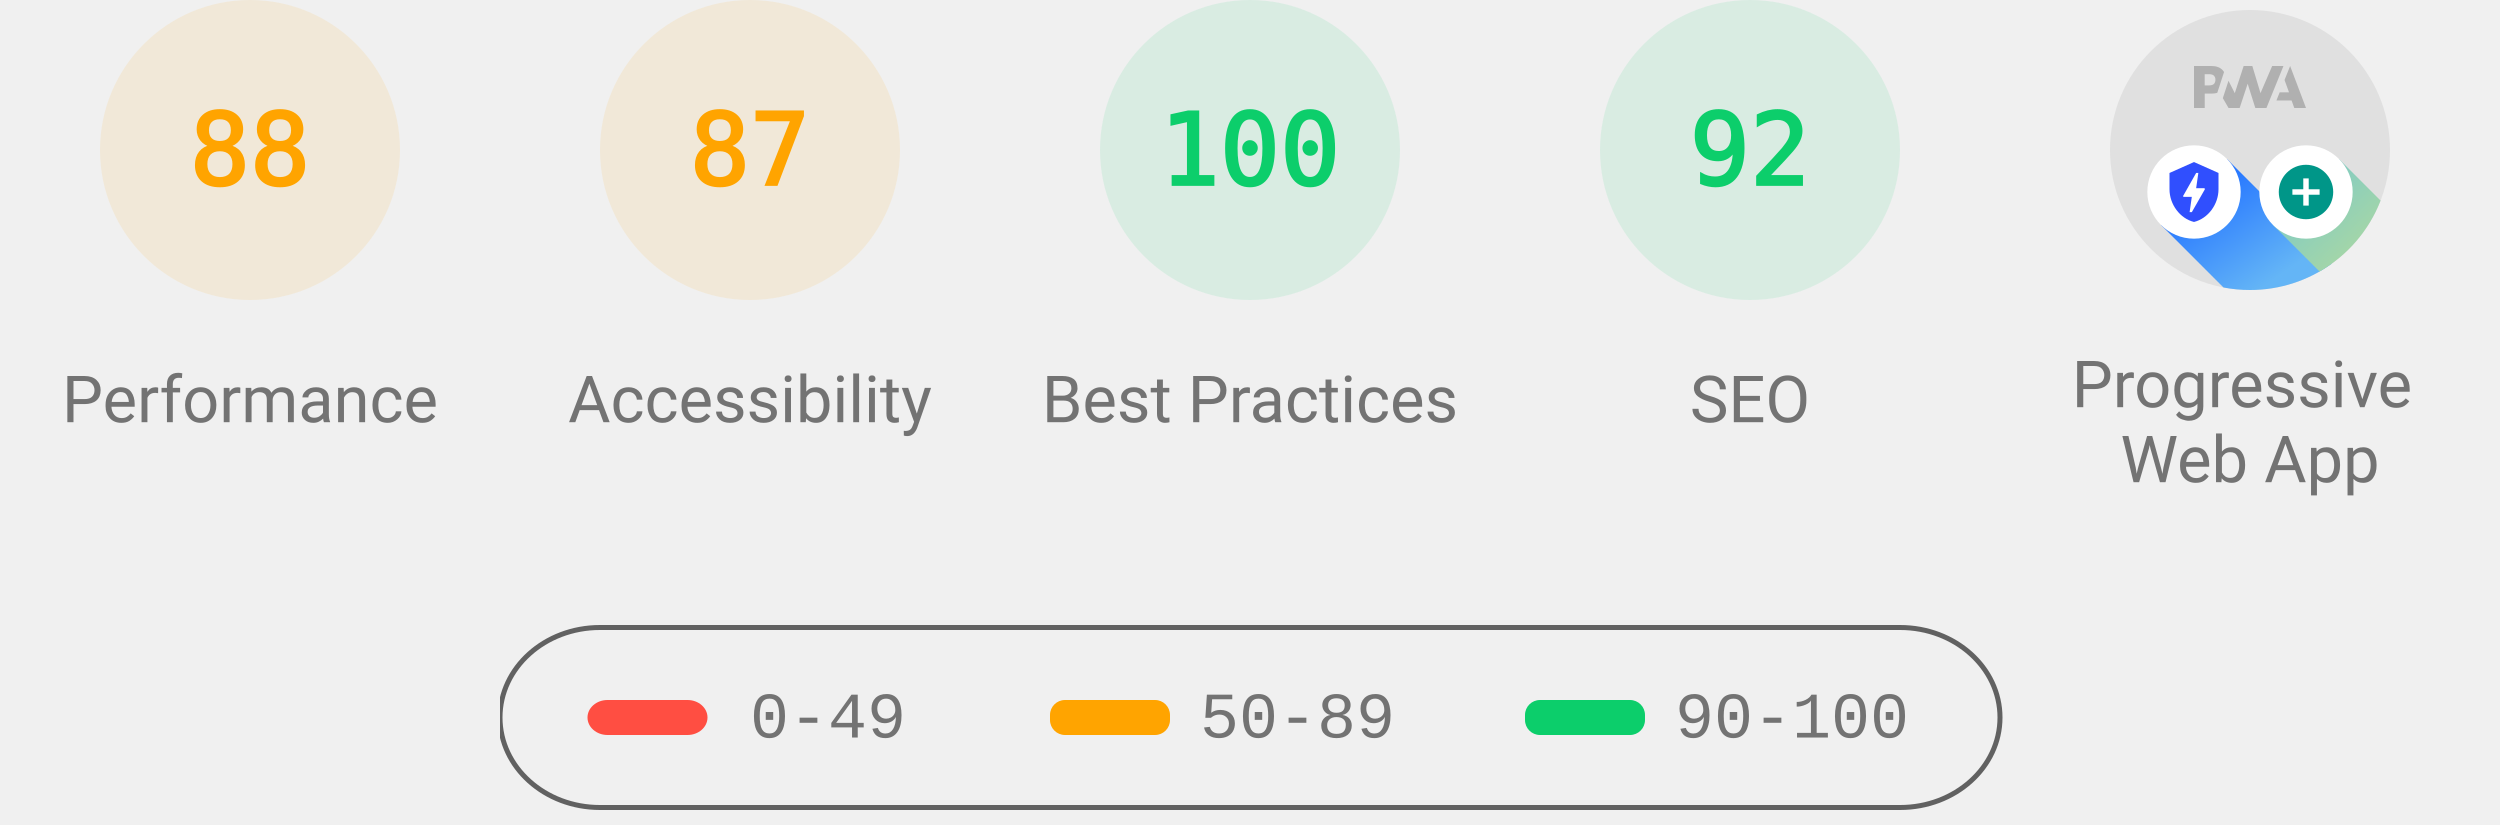
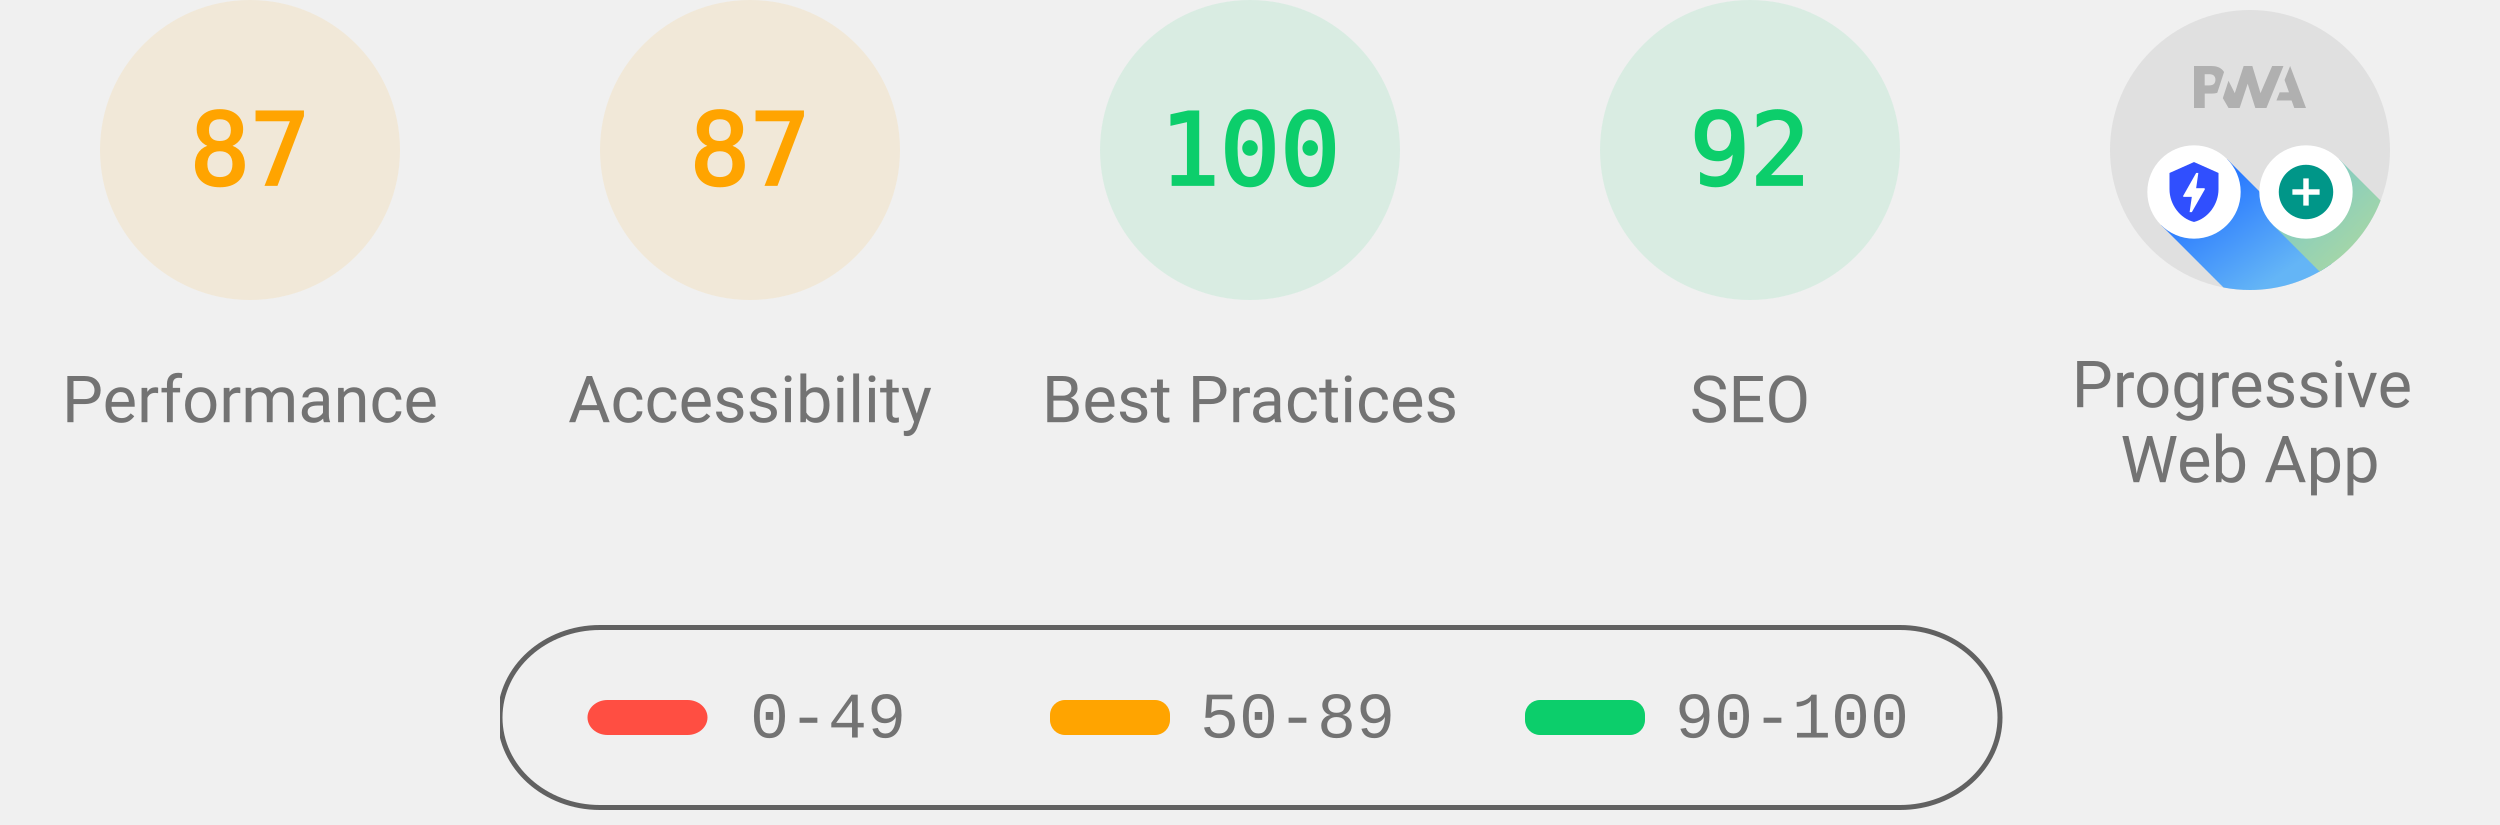
<svg xmlns="http://www.w3.org/2000/svg" class="theme--agnostic" fill="none" width="1000" height="330">
  <style>
			.gauge-base {
				opacity: 0.1
			}

			.gauge-arc {
				fill: none;
				animation-delay: 250ms;
				stroke-linecap: round;
				transform: rotate(-90deg);
				transform-origin: 100px 60px;
				animation: load-gauge 1s ease forwards
			}

			.guage-text {
				font-size: 40px;
				font-family: monospace;
				text-align: center
			}

			.guage-red {
				color: #ff4e42;
				fill: #ff4e42;
				stroke: #ff4e42
			}
			.guage-orange {
				color: #ffa400;
				fill: #ffa400;
				stroke: #ffa400
			}
			.guage-green {
				color: #0cce6b;
				fill: #0cce6b;
				stroke: #0cce6b
			}
			.theme--agnostic .guage-undefined {
				color: #5c5c5c;
				fill: #5c5c5c;
				stroke: #5c5c5c
			}
			.theme--light .guage-undefined {
				color: #1e1e1e;
				fill: #1e1e1e;
				stroke: #1e1e1e
			}
			.theme--dark .guage-undefined {
				color: #f5f5f5;
				fill: #f5f5f5;
				stroke: #f5f5f5
			}

			.guage-title {
				stroke: none;
				font-size: 26px;
				line-height: 26px;
				font-family: Roboto, Halvetica, Arial, sans-serif
			}
			.metric.guage-title {
				font-family: 'Courier New', Courier, monospace
			}
			.theme--agnostic .guage-title {
				color: #737373;
				fill: #737373
			}
			.theme--light .guage-title {
				color: #212121;
				fill: #212121
			}
			.theme--dark .guage-title {
				color: #f5f5f5;
				fill: #f5f5f5
			}

			@keyframes load-gauge {
				from {
					stroke-dasharray: 0 352.858
				}
			}
			.lh-gauge--pwa__disc {
				fill: #e0e0e0
			}
			.lh-gauge--pwa__logo {
				position: relative;
				fill: #b0b0b0
			}
			.lh-gauge--pwa__invisible {
				display: none
			}
			.lh-gauge--pwa__visible {
				display: inline
			}
			.guage-invisible {
				display: none
			}
			.lh-gauge--pwa__logo--primary-color {
				fill: #304ffe
			}
			.theme--agnostic .lh-gauge--pwa__logo--secondary-color {
				fill: #787878
			}
			.theme--light .lh-gauge--pwa__logo--secondary-color {
				fill: #3d3d3d
			}
			.theme--dark .lh-gauge--pwa__logo--secondary-color {
				fill: #d8b6b6
			}
			.theme--light #svg_2 {
				stroke: #00000022
			}
			.theme--agnostic #svg_2 {
				stroke: #616161
			}
			.theme--light #svg_2 {
				stroke: #00000022
			}
			.theme--dark #svg_2 {
				stroke: #f5f5f566
			}
		</style>
  <svg class="guage-div guage-perf guage-orange" viewBox="0 0 200 200" width="200" height="200" x="0" y="0">
    <circle class="gauge-base" r="56" cx="100" cy="60" stroke-width="8" />
-     <circle class="gauge-arc guage-arc-1" r="56" cx="100" cy="60" stroke-width="8" style="stroke-dasharray: 309.635, 351.858;" />
-     <text class="guage-text" x="100px" y="60px" alignment-baseline="central" dominant-baseline="central" text-anchor="middle">88</text>
+     <circle class="gauge-arc guage-arc-1" r="56" cx="100" cy="60" stroke-width="8" style="stroke-dasharray: 306.116, 351.858;" />
+     <text class="guage-text" x="100px" y="60px" alignment-baseline="central" dominant-baseline="central" text-anchor="middle">87</text>
    <text class="guage-title" x="100px" y="160px" alignment-baseline="central" dominant-baseline="central" text-anchor="middle">Performance</text>
  </svg>,<svg class="guage-div guage-perf guage-orange" viewBox="0 0 200 200" width="200" height="200" x="200" y="0">
    <circle class="gauge-base" r="56" cx="100" cy="60" stroke-width="8" />
    <circle class="gauge-arc guage-arc-1" r="56" cx="100" cy="60" stroke-width="8" style="stroke-dasharray: 306.116, 351.858;" />
    <text class="guage-text" x="100px" y="60px" alignment-baseline="central" dominant-baseline="central" text-anchor="middle">87</text>
    <text class="guage-title" x="100px" y="160px" alignment-baseline="central" dominant-baseline="central" text-anchor="middle">Accessibility</text>
  </svg>,<svg class="guage-div guage-perf guage-green" viewBox="0 0 200 200" width="200" height="200" x="400" y="0">
    <circle class="gauge-base" r="56" cx="100" cy="60" stroke-width="8" />
    <circle class="gauge-arc guage-arc-1" r="56" cx="100" cy="60" stroke-width="8" style="stroke-dasharray: 351.858, 351.858;" />
    <text class="guage-text" x="100px" y="60px" alignment-baseline="central" dominant-baseline="central" text-anchor="middle">100</text>
    <text class="guage-title" x="100px" y="160px" alignment-baseline="central" dominant-baseline="central" text-anchor="middle">Best Practices</text>
  </svg>,<svg class="guage-div guage-perf guage-green" viewBox="0 0 200 200" width="200" height="200" x="600" y="0">
    <circle class="gauge-base" r="56" cx="100" cy="60" stroke-width="8" />
    <circle class="gauge-arc guage-arc-1" r="56" cx="100" cy="60" stroke-width="8" style="stroke-dasharray: 323.709, 351.858;" />
    <text class="guage-text" x="100px" y="60px" alignment-baseline="central" dominant-baseline="central" text-anchor="middle">92</text>
    <text class="guage-title" x="100px" y="160px" alignment-baseline="central" dominant-baseline="central" text-anchor="middle">SEO</text>
  </svg>,<svg class="guage-div guage-pwa" viewBox="0 0 200 200" width="200" height="200" x="800" y="0">
    <svg viewBox="0 0 60 60" width="112" height="112" x="44" y="4">
      <defs>
        <linearGradient id="lh-gauge--pwa__check-circle__gradient-0" x1="50%" y1="0%" x2="50%" y2="100%">
          <stop stop-color="#00C852" offset="0%" />
          <stop stop-color="#009688" offset="100%" />
        </linearGradient>
        <linearGradient id="lh-gauge--pwa__installable__shadow-gradient-0" x1="76.056%" x2="24.111%" y1="82.995%" y2="24.735%">
          <stop stop-color="#A5D6A7" offset="0%" />
          <stop stop-color="#80CBC4" offset="100%" />
        </linearGradient>
        <linearGradient id="lh-gauge--pwa__fast-reliable__shadow-gradient-0" x1="76.056%" y1="82.995%" x2="25.678%" y2="26.493%">
          <stop stop-color="#64B5F6" offset="0%" />
          <stop stop-color="#2979FF" offset="100%" />
        </linearGradient>
        <g id="lh-gauge--pwa__fast-reliable-badge-0">
          <circle fill="#FFFFFF" cx="10" cy="10" r="10" />
          <path fill="#304FFE" d="M10 3.58l5.25 2.34v3.5c0 3.23-2.24 6.26-5.25 7-3.01-.74-5.25-3.77-5.25-7v-3.5L10 3.58zm-.47 10.74l2.76-4.83.03-.07c.04-.08 0-.24-.22-.24h-1.64l.47-3.26h-.47l-2.7 4.77c-.02.01.05-.1-.04.05-.09.16-.1.31.18.31h1.63l-.47 3.27h.47z" />
        </g>
        <g id="lh-gauge--pwa__installable-badge-0">
          <circle fill="#FFFFFF" cx="10" cy="10" r="10" />
          <path fill="#009688" d="M10 4.167A5.835 5.835 0 0 0 4.167 10 5.835 5.835 0 0 0 10 15.833 5.835 5.835 0 0 0 15.833 10 5.835 5.835 0 0 0 10 4.167zm2.917 6.416h-2.334v2.334H9.417v-2.334H7.083V9.417h2.334V7.083h1.166v2.334h2.334v1.166z" />
        </g>
      </defs>
      <g stroke="none" fill-rule="nonzero">
        <circle class="lh-gauge--pwa__disc" cx="30" cy="30" r="30" />
        <g class="lh-gauge--pwa__logo">
          <path d="M35.66 19.39l.7-1.75h2L37.4 15 38.6 12l3.4 9h-2.51l-.58-1.61z" />
          <path d="M33.52 21l3.65-9h-2.42l-2.5 5.82L30.5 12h-1.86l-1.9 5.82-1.35-2.65-1.21 3.72L25.4 21h2.38l1.72-5.2 1.64 5.2z" />
          <path fill-rule="nonzero" d="M20.3 17.91h1.48c.45 0 .85-.05 1.2-.15l.39-1.18 1.07-3.3a2.64 2.64 0 0 0-.28-.37c-.55-.6-1.36-.91-2.42-.91H18v9h2.3V17.9zm1.96-3.84c.22.22.33.5.33.87 0 .36-.1.65-.29.87-.2.23-.59.35-1.15.35h-.86v-2.41h.87c.52 0 .89.1 1.1.32z" />
        </g>
        <rect class="lh-gauge--pwa__component lh-gauge--pwa__na-line lh-gauge--pwa__invisible" fill="#FFFFFF" x="20" y="32" width="20" height="4" rx="2" />
        <g class="lh-gauge--pwa__component lh-gauge--pwa__fast-reliable-badge lh-gauge--pwa__invisible" transform="translate(20, 29)">
          <path fill="url(#lh-gauge--pwa__fast-reliable__shadow-gradient-0)" d="M33.63 19.49A30 30 0 0 1 16.2 30.36L3 17.14 17.14 3l16.49 16.49z" />
          <use href="#lh-gauge--pwa__fast-reliable-badge-0" />
        </g>
        <g class="lh-gauge--pwa__component lh-gauge--pwa__installable-badge lh-gauge--pwa__invisible" transform="translate(20, 29)">
          <path fill="url(#lh-gauge--pwa__installable__shadow-gradient-0)" d="M33.629 19.487c-4.272 5.453-10.391 9.39-17.415 10.869L3 17.142 17.142 3 33.63 19.487z" />
          <use href="#lh-gauge--pwa__installable-badge-0" />
        </g>
        <g class="lh-gauge--pwa__component lh-gauge--pwa__fast-reliable-installable-badges lh-gauge--pwa__visible">
          <g transform="translate(8, 29)">
            <path fill="url(#lh-gauge--pwa__fast-reliable__shadow-gradient-0)" d="M16.321 30.463L3 17.143 17.142 3l22.365 22.365A29.864 29.864 0 0 1 22 31c-1.942 0-3.84-.184-5.679-.537z" />
            <use href="#lh-gauge--pwa__fast-reliable-badge-0" />
          </g>
          <g transform="translate(32, 29)">
            <path fill="url(#lh-gauge--pwa__installable__shadow-gradient-0)" d="M25.982 11.84a30.107 30.107 0 0 1-13.08 15.203L3 17.143 17.142 3l8.84 8.84z" />
            <use href="#lh-gauge--pwa__installable-badge-0" />
          </g>
        </g>
        <g class="lh-gauge--pwa__component lh-gauge--pwa__check-circle lh-gauge--pwa__invisible" transform="translate(18, 28)">
          <circle fill="#FFFFFF" cx="12" cy="12" r="12" />
          <path fill="url(#lh-gauge--pwa__check-circle__gradient-0)" d="M12 2a10 10 0 1 0 0 20 10 10 0 0 0 0-20zm-2 15l-5-5 1.41-1.41L10 14.17l7.59-7.59L19 8l-9 9z" />
        </g>
      </g>
    </svg>
    <text class="guage-title" y="160px" alignment-baseline="central" dominant-baseline="central" text-anchor="middle">
      <tspan x="100px" dy="-6px">Progressive</tspan>
      <tspan x="100px" dy="30px">Web App</tspan>
    </text>
  </svg>
  <svg width="604" height="76" x="200" y="250">
    <g>
      <rect fill="none" id="canvas_background" height="80" width="604" y="-1" x="-1" />
      <g display="none" overflow="visible" y="0" x="0" height="100%" width="100%" id="canvasGrid">
        <rect fill="url(#gridpattern)" stroke-width="0" y="0" x="0" height="100%" width="100%" />
      </g>
    </g>
    <g>
      <rect fill-opacity="0" stroke-width="2" rx="40" id="svg_2" height="72" width="600" y="1" x="0" fill="#000000" />
      <rect stroke="#000" rx="8" id="svg_3" height="14" width="48" y="30" x="35" stroke-opacity="null" stroke-width="0" fill="#ff4e42" />
      <rect stroke="#000" rx="6" id="svg_4" height="14" width="48" y="30" x="220" stroke-opacity="null" stroke-width="0" fill="#ffa400" />
      <rect stroke="#000" rx="6" id="svg_5" height="14" width="48" y="30" x="410" stroke-opacity="null" stroke-width="0" fill="#0cce6b" />
      <text class="metric guage-title" xml:space="preserve" text-anchor="start" font-size="26" id="svg_6" y="45" x="100" stroke-opacity="null" stroke-width="0" stroke="#000">0-49</text>
      <text class="metric guage-title" xml:space="preserve" text-anchor="start" font-size="26" id="svg_7" y="45" x="280" stroke-opacity="null" stroke-width="0" stroke="#000">50-89</text>
      <text class="metric guage-title" xml:space="preserve" text-anchor="start" font-size="26" id="svg_8" y="45" x="470" stroke-opacity="null" stroke-width="0" stroke="#000">90-100</text>
    </g>
  </svg>
</svg>
